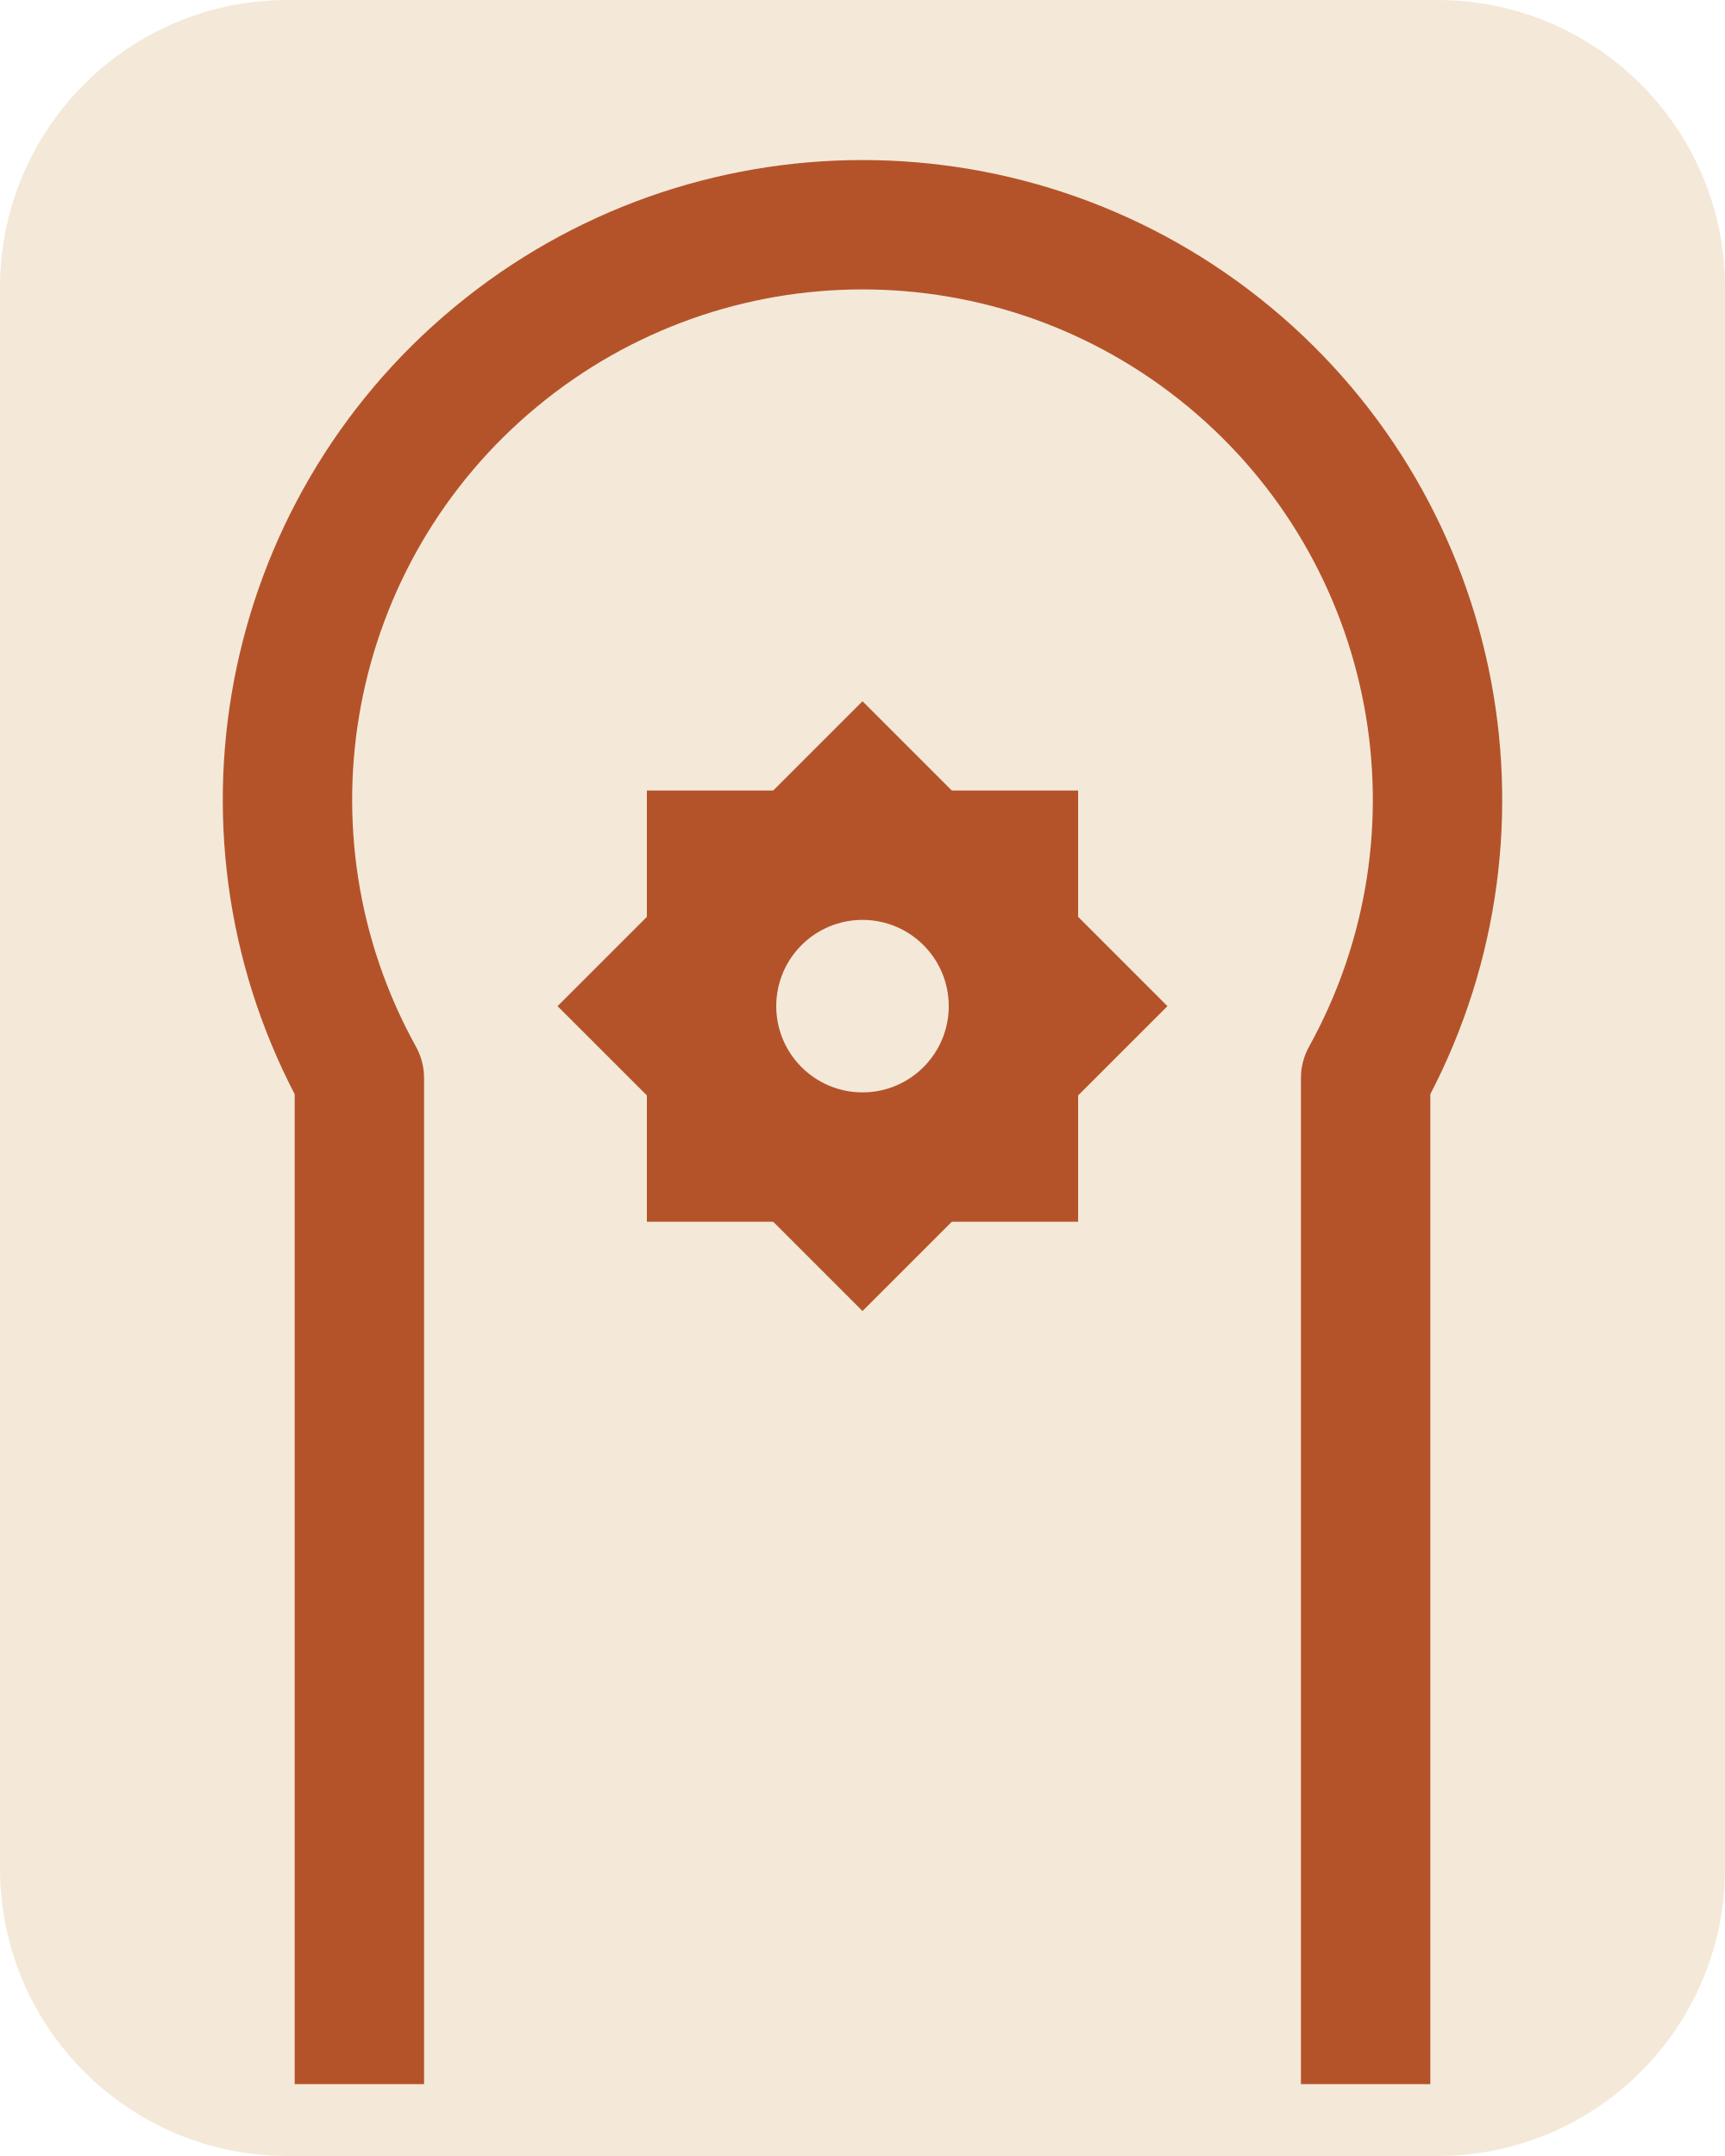
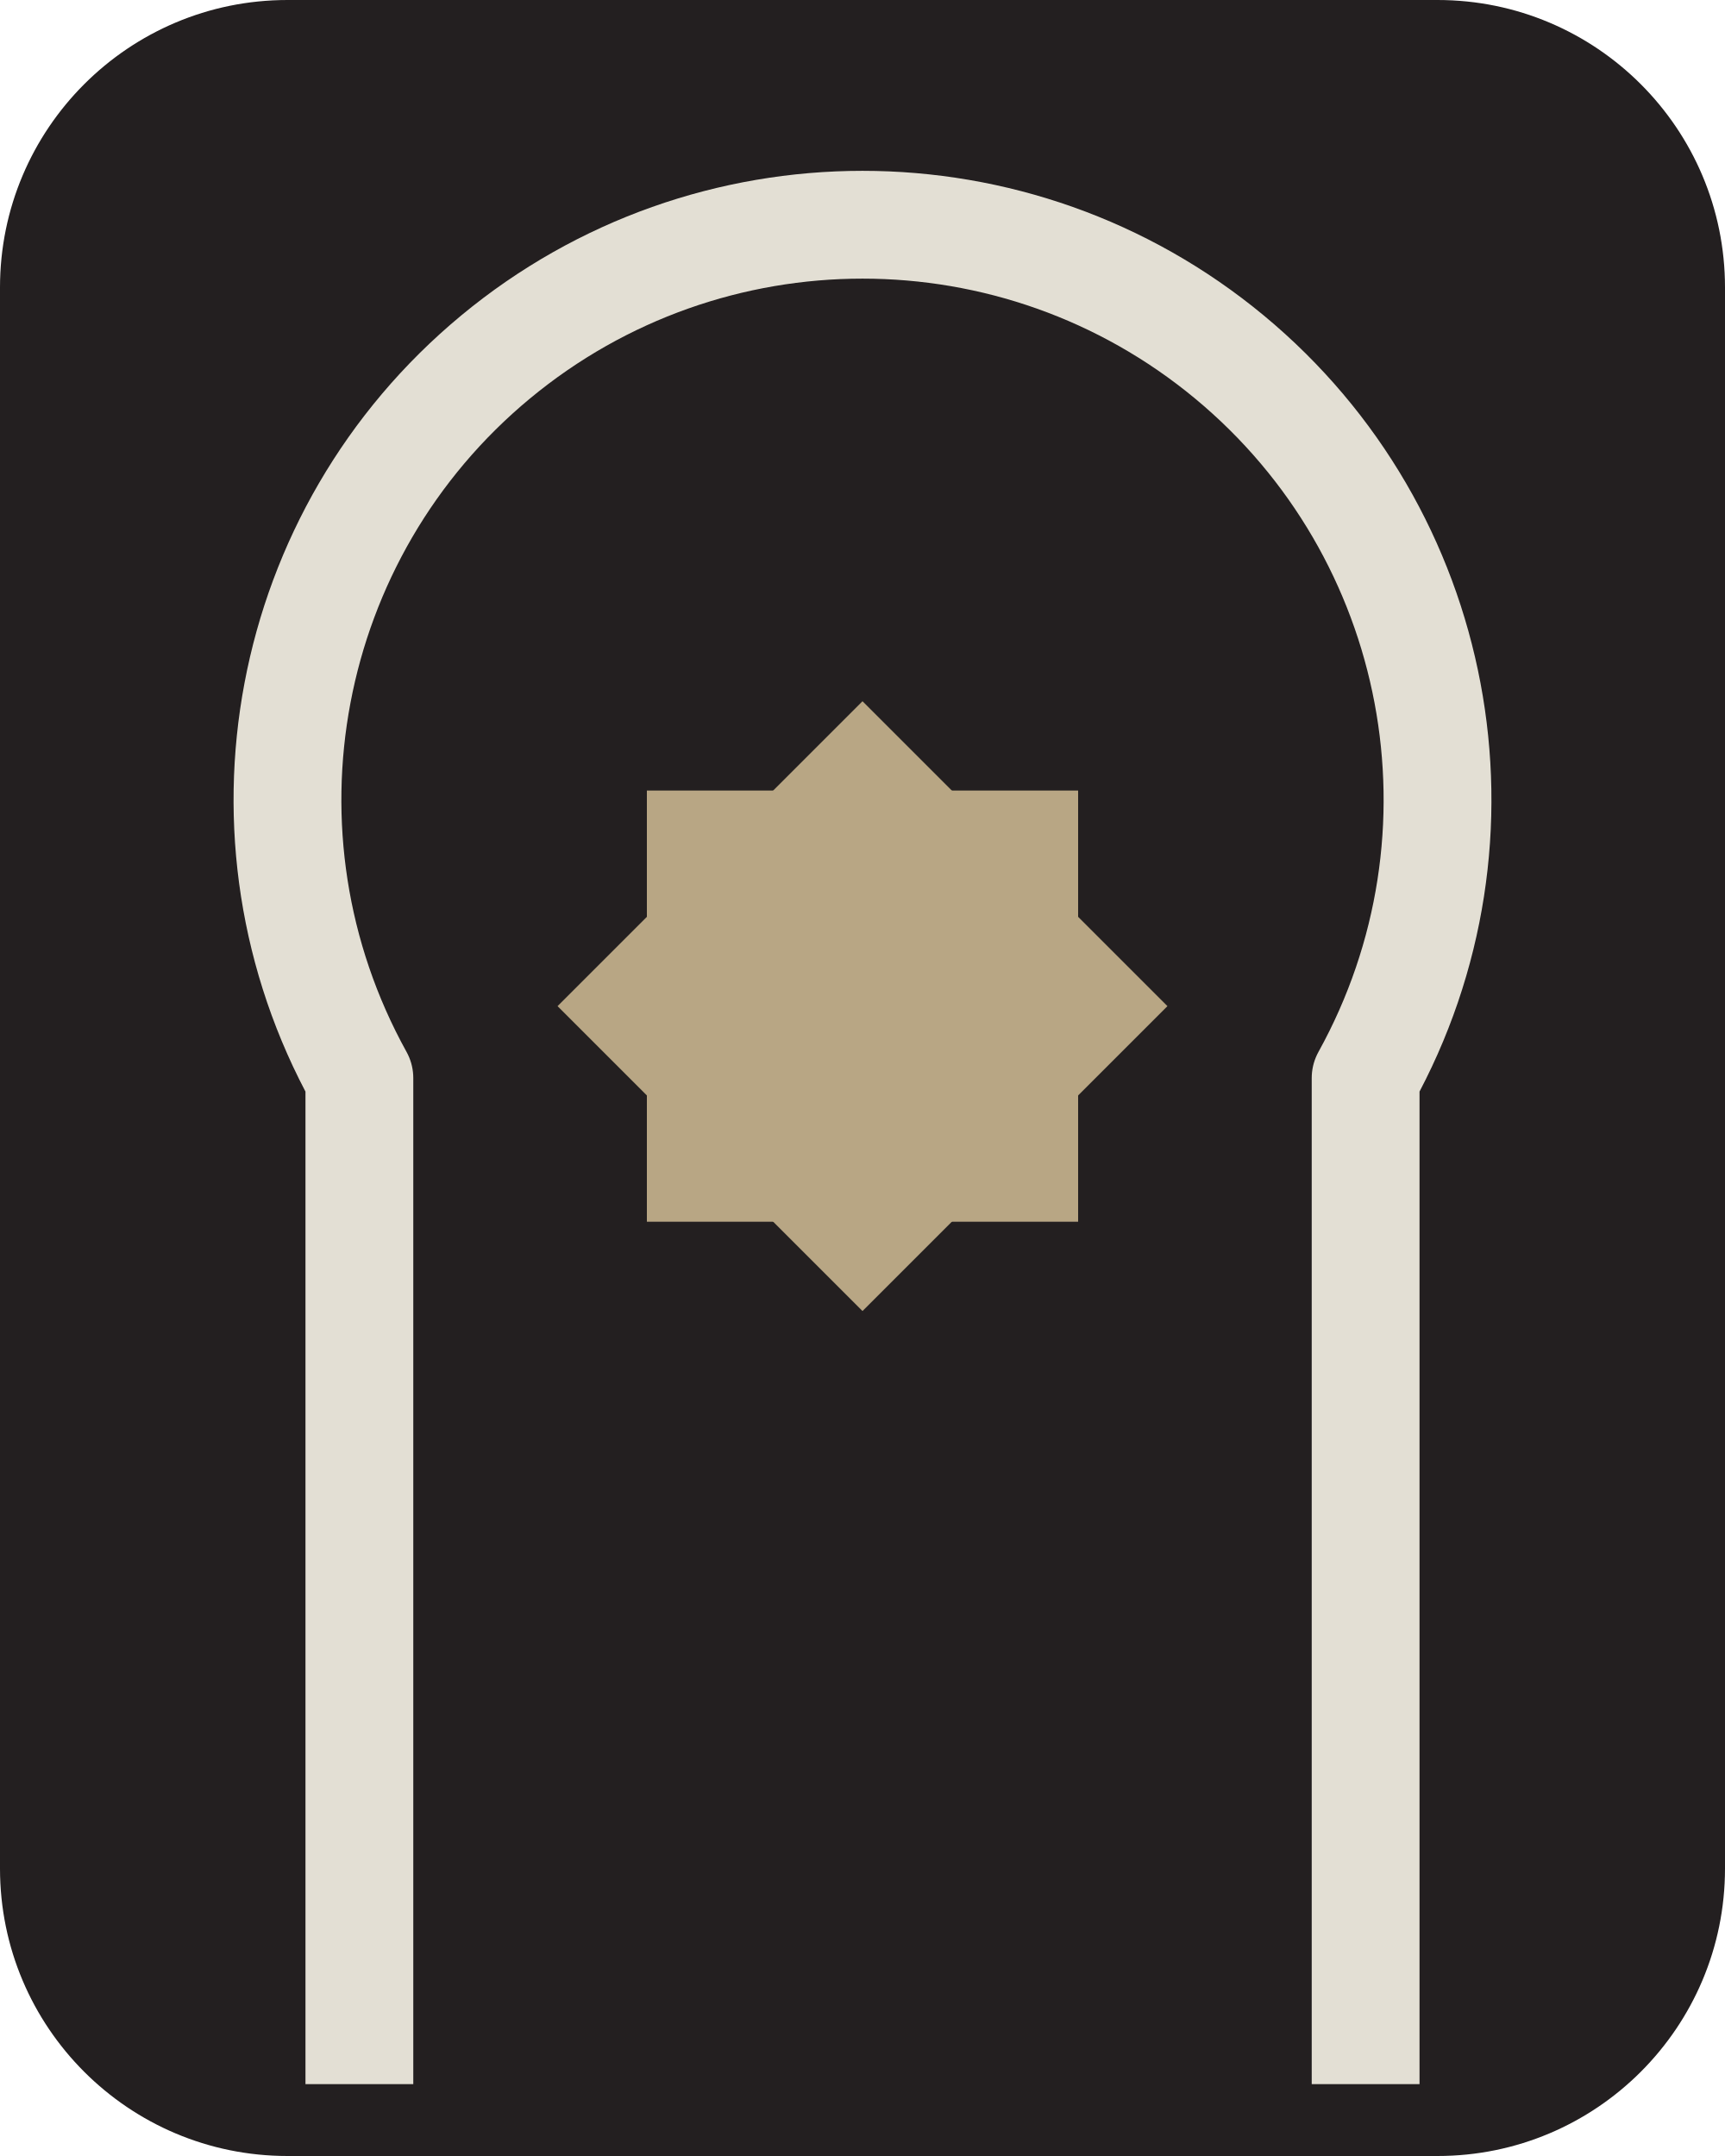
<svg xmlns="http://www.w3.org/2000/svg" viewBox="0 0 48 60">
-   <rect width="48" height="60" rx="8" fill="#f4e9d8" />
-   <path d="M10 58V30A16 16 0 1 1 38 30V58" fill="none" stroke="#b4532a" stroke-width="3.6" stroke-linejoin="round" />
-   <g fill="#b4532a">
+   <rect width="48" height="60" rx="8" fill="#231f20" />
+   <path d="M10 58V30A16 16 0 1 1 38 30V58" fill="none" stroke="#e3dfd4" stroke-width="3" stroke-linejoin="round" />
+   <g fill="#b8a684">
    <rect x="18" y="22" width="12" height="12" />
    <rect x="18" y="22" width="12" height="12" transform="rotate(45 24 28)" />
  </g>
-   <circle cx="24" cy="28" r="2.4" fill="#f4e9d8" />
</svg>
